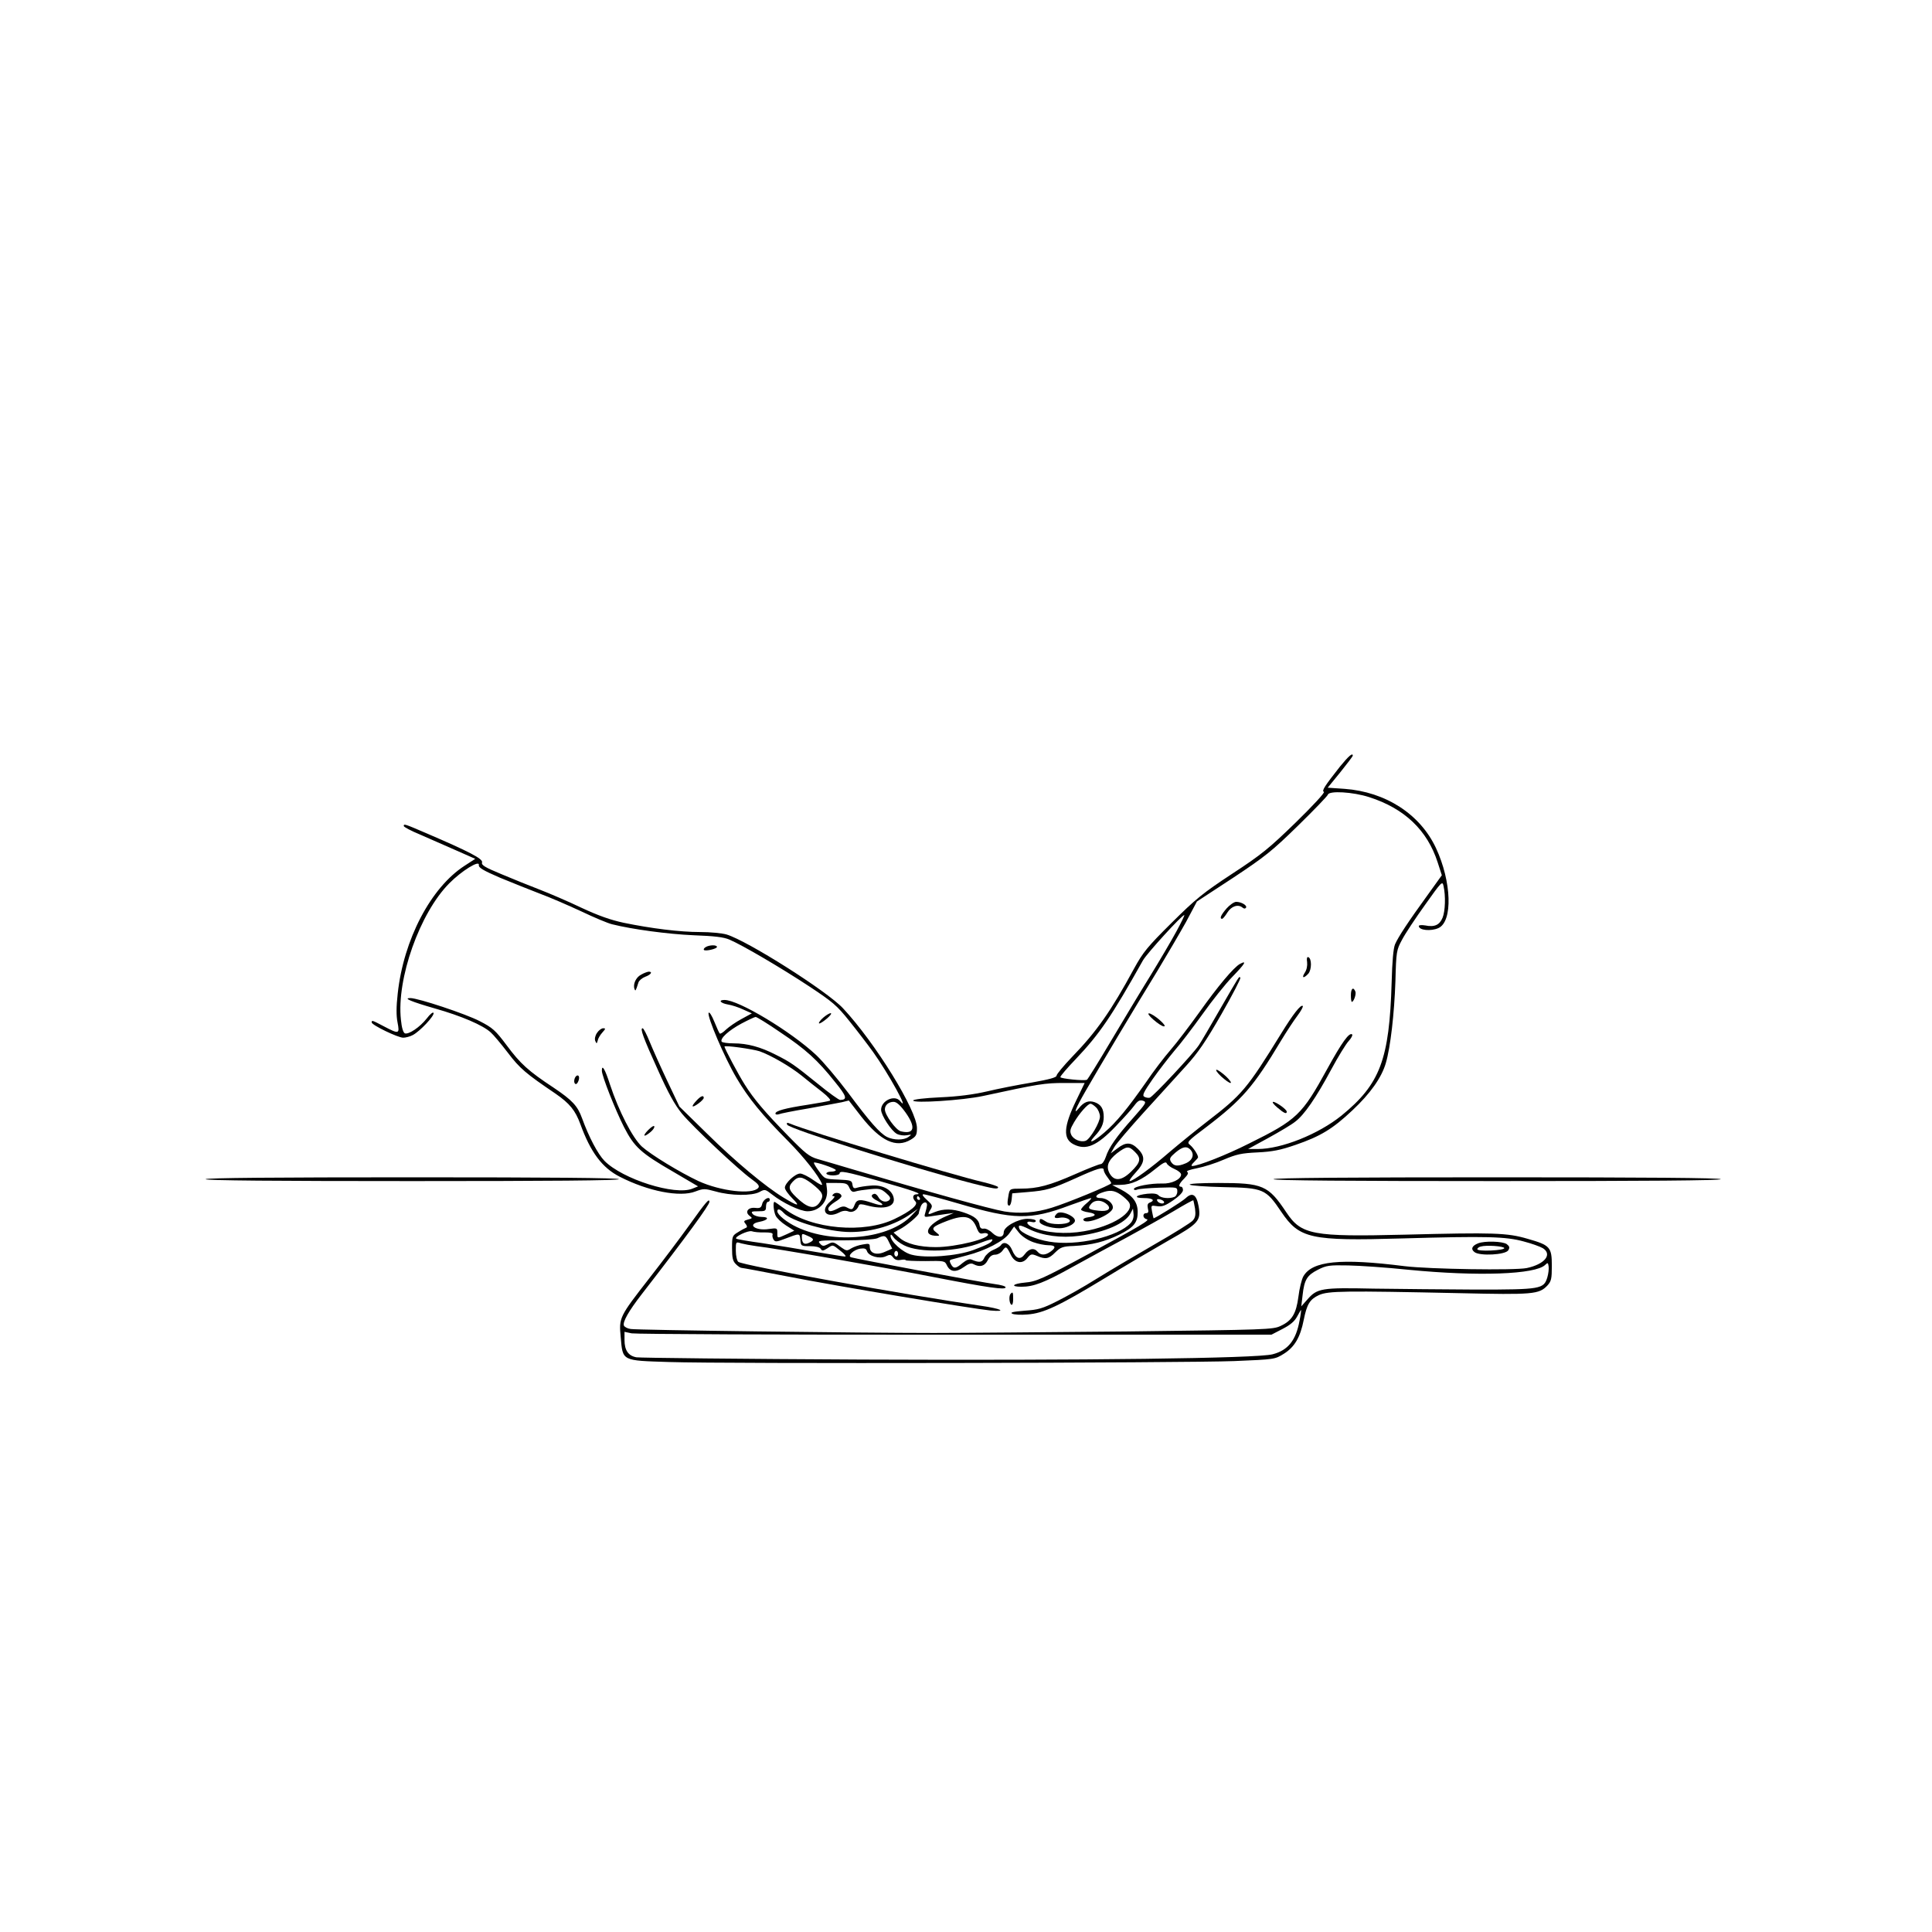
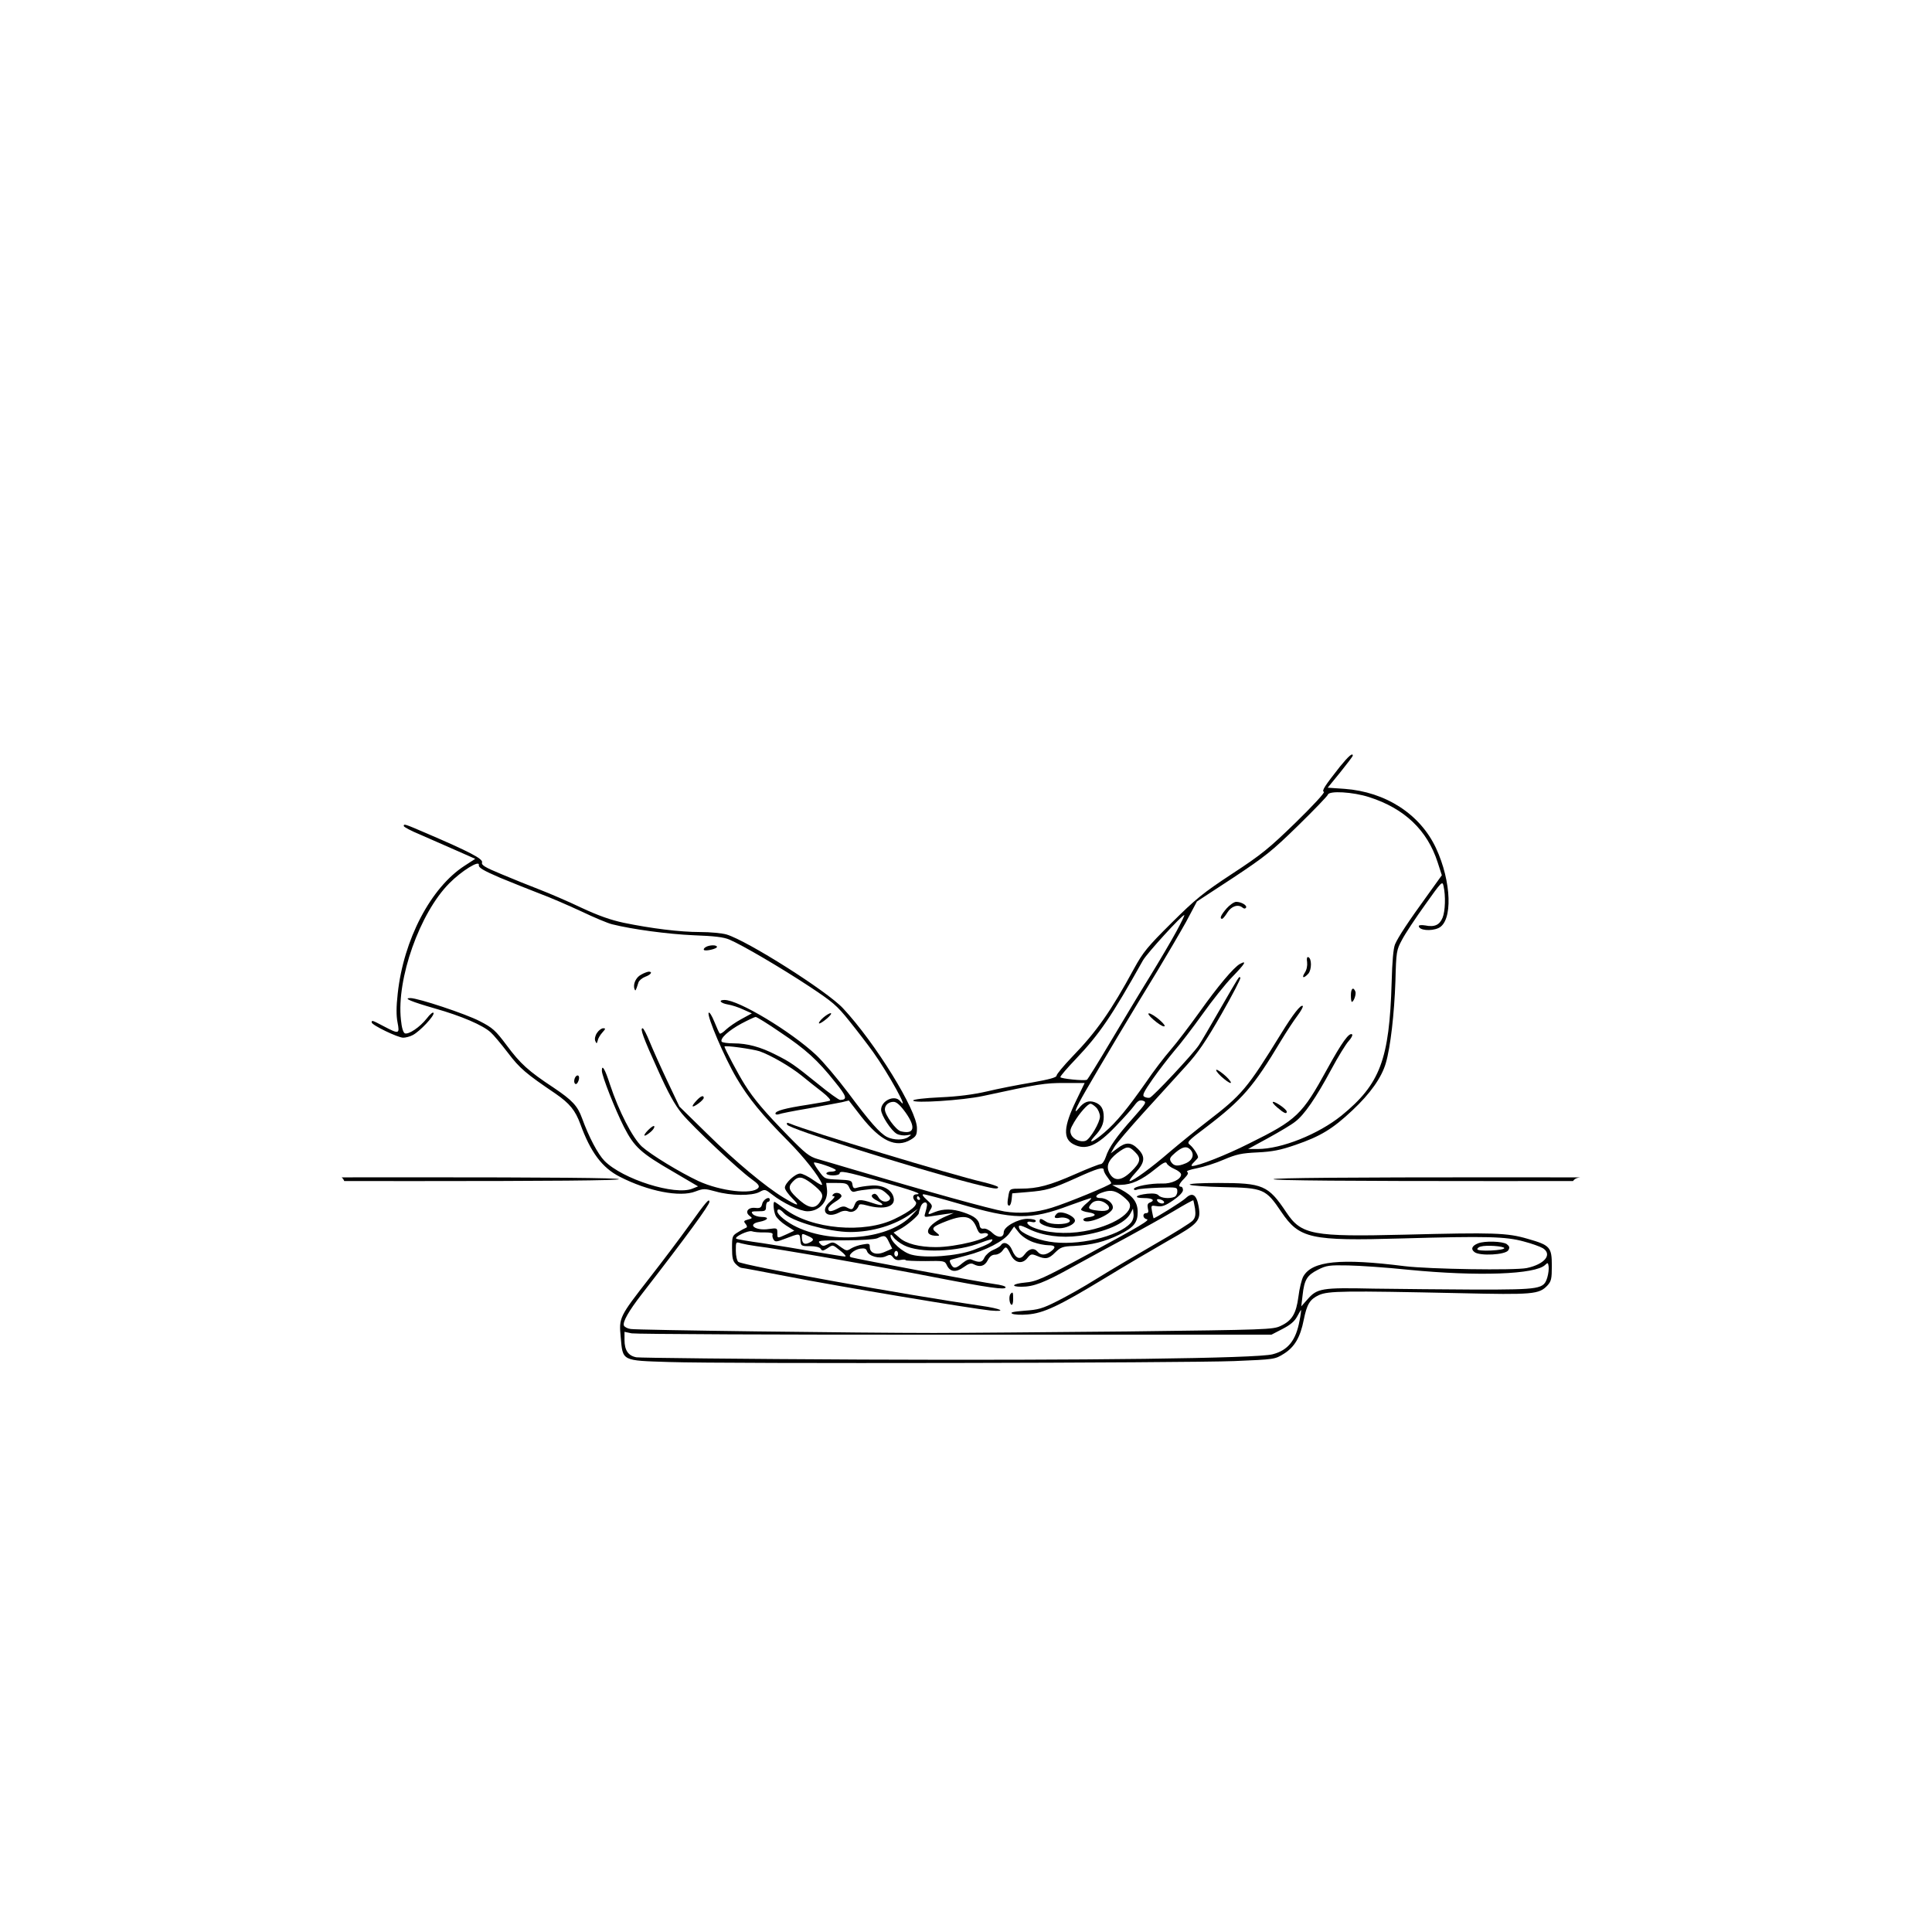
- <svg xmlns="http://www.w3.org/2000/svg" version="1.0" width="1024pt" height="1024pt" viewBox="0 0 1024 1024" preserveAspectRatio="xMidYMid meet">
-   <g transform="translate(0,1024) scale(0.1,-0.1)" fill="#000000" stroke="none">
-     <path d="M7103 6178 c-82 -104 -99 -130 -86 -135 7 -3 -59 -74 -148 -161 -142 -138 -182 -171 -338 -273 -155 -102 -193 -133 -321 -260 -129 -128 -151 -155 -200 -244 -121 -223 -198 -333 -327 -466 -46 -48 -83 -93 -83 -100 0 -10 -38 -20 -133 -37 -72 -12 -179 -33 -237 -47 -70 -16 -152 -27 -247 -31 -84 -4 -143 -11 -143 -17 0 -16 263 1 370 24 295 64 327 69 432 69 l107 0 -45 -93 c-67 -138 -71 -203 -14 -232 66 -34 124 -9 225 97 39 40 82 88 96 107 20 27 29 32 47 27 21 -7 17 -13 -51 -90 -89 -99 -130 -158 -146 -208 -7 -21 -19 -38 -27 -38 -8 0 -69 -24 -137 -54 -134 -59 -198 -76 -286 -76 -57 0 -59 -1 -65 -31 -8 -44 -8 -59 3 -59 6 0 11 15 13 33 l3 32 83 7 c98 8 126 16 253 73 116 53 149 62 149 44 0 -8 9 -25 20 -39 11 -14 20 -28 20 -31 0 -9 -236 -106 -315 -130 -85 -27 -172 -33 -251 -20 -76 13 -407 105 -804 223 -74 22 -158 47 -187 55 -44 13 -65 30 -155 122 -124 127 -183 196 -231 273 -32 50 -107 191 -107 201 0 8 149 -13 186 -25 60 -21 165 -82 224 -130 29 -24 77 -62 107 -85 33 -26 49 -45 41 -47 -7 -3 -58 -12 -114 -21 -125 -19 -174 -33 -174 -47 0 -5 7 -7 17 -4 9 4 79 18 157 31 78 14 158 29 178 33 l37 9 65 -84 c104 -132 186 -170 264 -123 28 17 32 25 32 61 0 94 -221 452 -392 635 -85 91 -505 357 -617 391 -24 7 -87 13 -140 13 -108 0 -259 19 -405 49 -70 15 -135 38 -225 80 -69 33 -169 76 -221 96 -52 20 -144 57 -203 82 -87 36 -107 48 -102 62 6 19 -70 58 -296 155 -114 49 -119 51 -119 38 0 -5 39 -26 88 -46 48 -21 133 -58 189 -83 l102 -45 -57 -37 c-179 -116 -323 -391 -354 -677 -8 -70 -8 -118 -1 -153 12 -62 8 -63 -72 -21 -63 33 -65 34 -65 21 0 -14 139 -81 167 -81 13 0 36 6 51 14 38 20 115 102 110 117 -2 7 -18 -5 -36 -29 -37 -47 -96 -86 -116 -79 -9 4 -17 30 -21 72 -24 217 100 566 256 723 65 66 162 126 157 97 -2 -14 22 -28 112 -67 63 -26 158 -64 210 -84 52 -19 151 -62 220 -94 69 -33 143 -64 165 -69 108 -27 295 -52 430 -58 111 -4 161 -10 191 -23 70 -30 271 -148 420 -246 127 -84 149 -102 216 -186 41 -51 97 -124 125 -163 82 -114 200 -329 143 -260 -29 34 -100 1 -100 -47 0 -29 54 -112 84 -128 14 -7 37 -10 53 -7 26 5 26 4 8 -9 -24 -18 -78 -18 -114 0 -38 20 -91 80 -207 236 -56 74 -131 163 -168 198 -135 126 -411 292 -486 292 -35 0 -22 -17 18 -24 20 -3 57 -15 82 -27 l45 -20 -55 -30 c-30 -16 -67 -42 -82 -56 -15 -15 -30 -24 -33 -21 -3 2 -16 31 -29 63 -13 32 -26 53 -30 47 -10 -17 83 -236 148 -346 63 -107 134 -194 275 -336 85 -86 161 -183 178 -226 4 -10 -13 -2 -44 20 -28 20 -60 36 -72 36 -26 0 -81 -51 -81 -75 0 -10 18 -35 40 -57 44 -44 31 -43 -48 5 -94 57 -254 190 -404 338 l-147 144 -64 135 c-35 74 -77 168 -93 207 -16 40 -33 73 -38 73 -15 0 3 -49 81 -221 55 -123 89 -184 127 -231 59 -71 300 -298 370 -348 35 -25 43 -36 35 -46 -31 -37 -199 -18 -317 36 -100 47 -251 139 -300 183 -50 47 -122 187 -169 329 -26 81 -43 110 -43 73 0 -28 71 -207 117 -298 55 -107 89 -138 262 -238 l131 -77 -30 -12 c-92 -38 -370 50 -466 147 -36 37 -83 127 -119 226 -24 66 -51 95 -152 163 -132 87 -175 126 -247 223 -60 80 -74 93 -144 129 -73 38 -326 122 -367 122 -41 0 5 -19 130 -55 141 -40 255 -89 296 -127 14 -12 55 -61 91 -108 63 -83 95 -110 253 -217 75 -52 104 -88 131 -161 54 -149 116 -232 209 -279 150 -77 319 -110 401 -78 43 16 48 16 107 0 80 -23 192 -24 232 -3 29 16 31 15 67 -13 57 -45 149 -89 188 -89 64 0 111 54 103 118 l-4 32 56 0 c50 0 57 -3 67 -26 9 -19 17 -24 32 -19 12 4 46 9 77 12 49 5 59 2 85 -20 22 -19 26 -28 18 -37 -17 -17 -47 -8 -59 16 -6 11 -16 19 -23 16 -20 -6 -14 -21 19 -37 45 -24 28 -30 -27 -11 -65 22 -83 20 -94 -9 -11 -28 -14 -29 -41 -15 -14 8 -27 7 -48 -5 -37 -19 -51 -19 -51 -1 0 8 16 23 35 35 19 11 35 25 35 31 0 16 -30 24 -43 11 -8 -8 -7 -11 3 -11 8 0 -1 -13 -19 -28 -57 -48 -22 -93 46 -59 18 10 36 12 50 6 22 -8 46 6 55 32 3 8 14 8 43 0 92 -25 154 -7 141 43 -10 42 -61 68 -121 62 -27 -2 -60 -7 -72 -11 -17 -6 -22 -2 -25 17 -3 21 -8 23 -75 26 -72 3 -72 3 -102 44 -17 23 -29 43 -27 46 7 6 116 -31 116 -40 0 -4 -11 -8 -25 -8 -14 0 -25 -4 -25 -10 0 -5 16 -10 35 -10 19 0 35 5 35 10 0 17 31 11 216 -41 179 -51 227 -68 192 -69 -21 0 -24 -20 -6 -38 17 -17 -24 -51 -109 -92 -162 -80 -442 -55 -582 51 -28 21 -54 39 -56 39 -9 0 -5 -49 6 -73 6 -13 31 -37 55 -52 l44 -28 -41 -19 c-51 -23 -49 -23 -49 8 0 25 -1 26 -45 20 -71 -11 -119 25 -50 38 47 9 55 26 12 26 -19 0 -40 7 -47 15 -11 13 -7 15 29 15 37 0 41 2 41 25 0 14 5 25 10 25 6 0 10 5 10 11 0 21 -34 3 -40 -21 -5 -21 -11 -25 -38 -22 -38 4 -56 -23 -28 -43 15 -11 14 -13 -10 -19 -22 -6 -24 -9 -12 -23 8 -10 9 -18 3 -20 -5 -2 -25 -12 -42 -23 -32 -19 -33 -22 -33 -85 0 -52 4 -69 20 -85 11 -11 24 -20 30 -20 5 0 114 -20 242 -45 275 -54 985 -172 1078 -181 91 -8 56 10 -50 25 -390 56 -1265 214 -1287 233 -7 6 -13 32 -13 59 0 48 0 48 28 39 15 -4 52 -11 82 -15 93 -10 670 -111 945 -165 288 -56 375 -68 375 -53 0 6 -26 13 -57 17 -58 7 -735 133 -762 142 -22 7 14 41 49 46 22 3 31 0 35 -13 9 -27 66 -43 99 -28 23 11 28 10 40 -6 9 -12 21 -16 39 -13 15 3 27 2 27 -1 0 -3 47 -5 104 -5 99 2 104 1 114 -21 17 -37 48 -41 90 -11 26 19 40 23 53 15 33 -17 58 -10 74 21 11 21 23 30 40 30 13 0 31 10 39 22 18 25 21 23 44 -24 22 -43 61 -50 88 -15 17 21 22 22 49 11 46 -20 64 -17 98 18 28 27 39 32 97 34 97 5 167 23 242 60 78 39 98 64 98 120 0 52 -26 86 -88 119 l-47 24 45 1 c57 1 111 25 182 83 43 35 58 42 62 31 3 -8 22 -22 41 -30 19 -8 35 -21 35 -29 0 -26 -51 -50 -100 -48 -58 2 -150 -15 -150 -29 0 -6 8 -7 18 -3 9 4 61 8 115 10 95 3 97 3 97 -20 0 -13 -7 -26 -16 -29 -27 -11 -71 -6 -83 8 -8 9 -26 12 -59 9 -64 -7 -78 -23 -19 -23 46 0 62 -12 31 -24 -11 -4 -14 -13 -10 -31 5 -18 2 -25 -9 -25 -21 0 -19 -28 3 -32 19 -4 -29 -33 -308 -184 -242 -131 -277 -147 -338 -152 -65 -6 -79 -22 -18 -22 64 0 120 21 269 104 73 40 202 111 287 156 85 46 199 110 253 142 55 33 100 58 102 56 1 -2 5 -22 9 -44 4 -32 2 -47 -12 -63 -9 -11 -102 -69 -207 -129 -104 -60 -242 -142 -305 -181 -63 -40 -156 -92 -206 -117 -79 -40 -101 -46 -173 -51 -62 -5 -79 -9 -66 -16 10 -5 46 -7 80 -4 85 6 166 44 410 192 110 67 263 157 340 201 158 89 171 104 158 180 -11 62 -33 77 -68 44 -21 -20 -168 -111 -171 -107 -1 1 -4 17 -8 36 -6 33 -6 33 27 28 25 -4 43 2 85 31 31 21 52 43 52 54 0 10 -4 18 -10 18 -17 0 -11 16 17 44 19 20 24 29 15 35 -7 4 15 12 52 19 36 7 100 27 143 46 66 28 93 34 178 38 80 4 121 12 202 40 131 45 196 84 301 183 95 89 155 174 177 250 25 85 45 262 51 434 4 159 6 166 35 220 16 31 71 114 122 185 88 124 92 128 98 100 12 -53 9 -134 -5 -168 -16 -39 -43 -51 -92 -41 -19 3 -34 2 -34 -3 0 -23 64 -29 104 -11 77 35 70 246 -13 424 -84 180 -267 298 -485 314 l-89 6 67 82 c36 45 66 84 66 88 0 17 -22 -2 -67 -57z m154 -163 c187 -60 308 -175 363 -346 l22 -68 -74 -103 c-106 -146 -157 -224 -174 -263 -9 -22 -15 -89 -18 -202 -12 -409 -61 -539 -266 -706 -123 -99 -318 -177 -444 -177 l-51 0 108 59 c60 33 124 71 142 86 47 35 110 126 190 275 37 69 79 137 93 152 14 15 22 31 19 35 -15 14 -55 -42 -132 -182 -134 -244 -160 -270 -415 -396 -123 -62 -269 -119 -301 -119 -7 0 -3 9 9 20 12 12 22 23 22 26 0 13 -24 50 -42 65 -19 15 -16 19 84 94 193 147 252 216 397 458 29 48 69 109 88 134 19 25 31 48 28 51 -10 10 -52 -44 -114 -145 -182 -295 -208 -325 -391 -466 -57 -44 -147 -117 -200 -162 -98 -85 -195 -155 -212 -155 -6 0 8 20 31 45 50 54 53 85 12 126 -36 36 -64 37 -109 2 l-35 -26 19 33 c10 18 82 102 159 187 77 84 176 194 221 243 63 69 105 130 188 275 59 103 104 190 100 193 -7 8 0 19 -111 -173 -47 -82 -96 -166 -109 -185 -32 -48 -244 -274 -260 -278 -7 -2 -20 0 -29 5 -12 7 -4 24 44 93 33 47 85 114 115 150 31 35 98 123 149 194 51 72 122 161 160 200 66 68 78 88 39 67 -33 -18 -117 -118 -215 -256 -51 -71 -119 -161 -153 -200 -33 -38 -92 -115 -129 -170 -98 -140 -158 -213 -221 -267 -60 -52 -93 -65 -52 -20 35 37 48 65 48 102 0 43 -14 66 -48 78 -32 11 -57 2 -84 -32 -32 -39 -18 -2 35 90 67 117 264 447 382 639 50 83 118 199 151 258 l58 109 191 125 c169 112 207 142 345 277 85 83 156 157 158 164 6 22 132 15 219 -13z m-1022 -712 c-26 -48 -89 -155 -140 -238 -51 -82 -145 -239 -210 -348 -64 -108 -120 -198 -124 -200 -15 -7 -141 6 -141 14 0 6 37 49 83 97 125 132 188 224 355 522 22 38 206 240 219 240 3 0 -16 -39 -42 -87z m-2100 -534 c135 -90 199 -148 291 -264 62 -76 67 -94 27 -95 -7 0 -59 37 -115 83 -130 105 -149 118 -227 157 -80 41 -150 60 -223 60 -31 0 -59 4 -63 9 -10 17 38 60 105 96 36 19 70 35 75 35 6 0 65 -36 130 -81z m665 -426 c56 -79 46 -117 -26 -99 -26 7 -84 87 -84 116 0 23 20 40 46 40 16 0 35 -17 64 -57z m1010 27 c11 -11 20 -33 20 -48 0 -31 -52 -119 -75 -128 -26 -10 -65 6 -77 31 -9 20 -6 31 15 67 29 49 73 98 87 98 6 0 19 -9 30 -20z m205 -235 c35 -34 31 -55 -19 -104 -51 -50 -90 -54 -115 -10 -20 37 -8 69 40 107 51 38 62 39 94 7z m293 13 c25 -25 14 -58 -24 -74 -43 -18 -63 -15 -78 9 -9 16 -5 23 24 48 37 31 59 36 78 17z m-2007 -180 c60 -47 67 -62 47 -95 -24 -41 -56 -40 -106 2 -61 53 -69 71 -41 101 30 32 49 30 100 -8z m1639 -60 c18 -13 38 -31 44 -41 32 -51 -86 -127 -239 -153 -97 -17 -200 -9 -271 21 -36 15 -40 37 -4 28 11 -3 20 0 20 6 0 6 -18 11 -44 11 -51 0 -126 -42 -126 -71 0 -30 -31 -32 -60 -4 -15 15 -36 25 -46 23 -13 -2 -20 4 -22 18 -4 30 -28 49 -85 68 -59 20 -107 20 -152 2 -39 -17 -41 -15 -22 15 11 18 8 24 -21 50 -21 19 -27 29 -17 29 9 0 92 -22 185 -49 295 -87 381 -88 589 -10 58 21 109 39 114 39 4 0 -5 -12 -22 -26 -17 -14 -31 -30 -31 -35 0 -5 18 -12 41 -15 43 -7 41 -20 -4 -26 -15 -2 -26 -7 -25 -13 9 -31 151 26 156 62 4 25 -31 53 -65 53 -32 0 -29 16 5 28 43 16 67 14 102 -10z m-1065 -18 c3 -5 1 -10 -4 -10 -6 0 -11 5 -11 10 0 6 2 10 4 10 3 0 8 -4 11 -10z m1295 -22 c0 -13 -32 -6 -37 9 -3 7 3 9 16 6 12 -3 21 -10 21 -15z m-301 -13 c23 -23 2 -38 -46 -32 -55 6 -61 12 -38 38 21 22 58 19 84 -6z m-956 -6 c-1 -8 -5 -25 -9 -38 -7 -22 -5 -23 27 -18 19 3 54 8 79 12 l45 6 -40 -17 c-103 -44 -131 -105 -47 -104 14 0 12 4 -6 18 -29 22 -20 31 58 61 95 36 134 26 159 -43 9 -21 16 -27 31 -23 11 3 23 1 26 -4 14 -23 -169 -69 -276 -69 -87 0 -158 18 -193 50 l-31 27 32 17 c37 19 102 74 102 86 0 5 5 21 10 35 10 27 37 30 33 4z m-759 -38 c40 -44 238 -101 353 -101 117 0 239 37 323 98 l35 25 -33 -35 c-117 -125 -412 -155 -608 -62 -54 25 -104 66 -104 84 0 16 15 12 34 -9z m1839 -53 c-66 -73 -285 -124 -432 -99 -70 11 -150 46 -158 68 -9 23 1 23 52 -2 72 -35 170 -48 266 -35 136 19 243 65 271 119 l13 25 3 -28 c2 -17 -4 -36 -15 -48z m-516 -102 c25 -9 62 -16 80 -16 38 0 42 -12 11 -34 -28 -20 -52 -20 -68 -1 -19 23 -46 18 -68 -12 -24 -33 -48 -26 -68 22 -14 35 -45 48 -59 25 -4 -6 -22 -17 -41 -25 -19 -8 -39 -26 -46 -40 -12 -27 -27 -29 -69 -11 -10 5 -27 -2 -47 -18 -36 -31 -48 -32 -62 -6 -8 15 -8 21 2 24 7 2 44 12 82 22 99 25 199 77 227 119 l24 34 27 -34 c17 -20 47 -39 75 -49z m-1425 52 c32 0 45 -3 43 -11 -3 -7 0 -19 5 -27 8 -13 15 -13 57 3 84 32 81 32 85 -5 3 -32 4 -33 51 -33 30 0 51 -5 57 -14 7 -12 12 -12 34 2 32 21 27 22 71 -13 21 -16 32 -30 24 -30 -8 0 -79 12 -159 25 -80 14 -205 35 -279 46 -74 10 -137 21 -139 24 -10 10 64 45 83 39 11 -4 41 -7 67 -6z m233 -20 c31 -14 32 -22 1 -36 -25 -11 -36 -1 -36 34 0 17 2 17 35 2z m506 -48 c83 -43 285 -36 412 15 31 12 57 19 57 15 0 -14 -25 -27 -100 -55 -89 -33 -255 -45 -329 -25 -47 12 -111 70 -111 99 0 11 5 9 16 -7 8 -12 33 -31 55 -42z m-79 16 l17 -34 -39 -17 c-44 -20 -80 -8 -80 26 0 18 -4 19 -37 13 -21 -3 -49 -13 -62 -21 -21 -14 -26 -13 -50 4 -43 32 -46 33 -74 18 -22 -11 -28 -11 -41 4 -15 16 -8 17 132 17 88 0 157 5 172 11 38 18 45 16 62 -21z m48 -61 c0 -8 -4 -15 -10 -15 -5 0 -10 7 -10 15 0 8 5 15 10 15 6 0 10 -7 10 -15z" />
-     <path d="M6501 5425 c-30 -35 -39 -55 -23 -55 4 1 16 15 27 33 21 34 57 46 80 27 8 -7 15 -7 19 -1 8 12 -25 31 -52 31 -11 0 -34 -16 -51 -35z" />
-     <path d="M6928 5140 c2 -18 -2 -40 -12 -55 -19 -29 -7 -33 18 -6 19 21 19 82 0 88 -7 2 -9 -8 -6 -27z" />
-     <path d="M7160 4965 c0 -19 2 -35 5 -35 10 0 24 40 19 54 -11 28 -24 17 -24 -19z" />
-     <path d="M6114 4835 c22 -19 46 -35 55 -35 10 0 1 13 -24 35 -22 19 -47 34 -55 34 -9 0 1 -14 24 -34z" />
-     <path d="M6472 4535 c21 -19 43 -35 50 -35 7 0 -4 16 -24 35 -21 19 -43 35 -50 35 -7 0 4 -16 24 -35z" />
-     <path d="M6770 4370 c35 -30 50 -37 50 -22 0 12 -57 52 -72 52 -7 -1 3 -14 22 -30z" />
-     <path d="M5602 3808 c-20 -20 -14 -28 16 -22 28 5 62 -10 50 -22 -17 -16 -98 -16 -122 0 -31 20 -36 20 -36 1 0 -16 58 -35 105 -35 34 0 77 19 82 37 8 25 -75 61 -95 41z" />
-     <path d="M3740 5220 c-8 -5 -12 -11 -9 -15 8 -8 69 6 69 16 0 12 -41 11 -60 -1z" />
-     <path d="M3398 5074 c-28 -14 -44 -51 -35 -76 5 -13 6 -12 21 35 3 10 20 24 36 30 30 11 41 27 18 27 -7 -1 -25 -7 -40 -16z" />
-     <path d="M4363 4846 c-15 -13 -25 -27 -22 -30 3 -3 21 8 40 24 19 16 29 29 22 30 -7 0 -25 -11 -40 -24z" />
-     <path d="M3164 4765 c-10 -15 -13 -32 -9 -42 7 -16 8 -16 13 2 2 11 13 30 25 43 17 19 18 22 4 22 -9 0 -24 -11 -33 -25z" />
-     <path d="M3046 4524 c-8 -22 4 -40 15 -23 11 18 11 39 0 39 -5 0 -12 -7 -15 -16z" />
-     <path d="M3692 4407 c-31 -33 -27 -42 8 -17 17 12 30 26 30 31 0 16 -16 10 -38 -14z" />
-     <path d="M4172 4279 c7 -21 662 -228 977 -310 122 -31 141 -34 141 -21 0 4 -35 16 -77 26 -176 41 -921 267 -1027 311 -14 6 -18 5 -14 -6z" />
-     <path d="M3435 4250 c-32 -33 -23 -40 13 -10 13 11 22 24 20 30 -2 6 -16 -3 -33 -20z" />
-     <path d="M1090 3990 c0 -7 372 -10 1095 -10 723 0 1095 3 1095 10 0 7 -372 10 -1095 10 -723 0 -1095 -3 -1095 -10z" />
-     <path d="M6750 3990 c0 -7 402 -10 1185 -10 783 0 1185 3 1185 10 0 7 -402 10 -1185 10 -783 0 -1185 -3 -1185 -10z" />
-     <path d="M6306 3961 c5 -5 86 -11 179 -13 211 -4 224 -9 306 -131 96 -142 154 -155 639 -141 452 13 551 10 646 -16 43 -11 89 -28 102 -36 51 -33 9 -85 -86 -105 -65 -13 -514 -6 -647 10 -340 43 -490 28 -537 -54 -9 -16 -21 -65 -26 -107 -12 -91 -34 -128 -95 -156 -40 -19 -74 -20 -812 -29 -423 -4 -885 -8 -1025 -8 -390 0 -1571 15 -1607 21 -17 2 -33 11 -36 18 -8 19 25 77 94 166 241 311 359 473 359 490 0 21 -18 0 -106 -123 -48 -67 -143 -193 -211 -280 -161 -207 -163 -210 -153 -315 11 -127 4 -123 257 -131 302 -10 2739 -5 2994 5 216 9 216 9 264 39 56 35 87 87 105 179 17 84 32 109 81 132 50 22 133 23 744 10 390 -9 422 -6 466 40 21 23 24 35 24 105 0 99 -9 109 -128 143 -109 32 -179 34 -652 22 -487 -12 -548 -1 -627 118 -96 144 -124 156 -362 156 -98 0 -156 -4 -150 -9z m1895 -492 c-19 -61 -34 -64 -376 -64 -165 1 -410 3 -545 5 -276 6 -299 2 -351 -58 l-32 -36 7 59 c9 83 24 106 81 135 45 23 60 25 160 23 61 -1 205 -11 320 -23 369 -36 674 -25 725 26 13 13 15 12 18 -8 2 -12 -1 -39 -7 -59z m-1313 -228 c-19 -105 -61 -158 -143 -179 -82 -22 -1002 -33 -2174 -28 -641 3 -1180 9 -1198 12 -43 8 -63 37 -63 92 l0 43 38 -8 c20 -4 792 -8 1714 -7 l1677 0 58 30 c41 21 64 40 78 66 11 20 20 36 21 35 1 -1 -2 -27 -8 -56z" />
-     <path d="M7834 3650 c-33 -13 -40 -31 -18 -47 29 -21 163 -14 178 10 9 15 7 21 -8 33 -22 15 -117 18 -152 4z m139 -25 c1 -6 -29 -11 -70 -13 -43 -2 -73 1 -73 7 0 5 8 12 18 14 30 9 122 2 125 -8z" />
-     <path d="M5357 3383 c-11 -10 -8 -51 3 -58 6 -4 10 8 10 29 0 37 -2 41 -13 29z" />
+ <svg xmlns="http://www.w3.org/2000/svg" version="1.0" id="레이어_1" x="0px" y="0px" viewBox="0 0 1024 1024" style="enable-background:new 0 0 1024 1024;" xml:space="preserve">
+   <g transform="translate(0,1024) scale(0.1,-0.1)">
+     <path d="M7103,6178c-82-104-99-130-86-135c7-3-59-74-148-161c-142-138-182-171-338-273c-155-102-193-133-321-260   c-129-128-151-155-200-244c-121-223-198-333-327-466c-46-48-83-93-83-100c0-10-38-20-133-37c-72-12-179-33-237-47   c-70-16-152-27-247-31c-84-4-143-11-143-17c0-16,263,1,370,24c295,64,327,69,432,69h107l-45-93c-67-138-71-203-14-232   c66-34,124-9,225,97c39,40,82,88,96,107c20,27,29,32,47,27c21-7,17-13-51-90c-89-99-130-158-146-208c-7-21-19-38-27-38   s-69-24-137-54c-134-59-198-76-286-76c-57,0-59-1-65-31c-8-44-8-59,3-59c6,0,11,15,13,33l3,32l83,7c98,8,126,16,253,73   c116,53,149,62,149,44c0-8,9-25,20-39s20-28,20-31c0-9-236-106-315-130c-85-27-172-33-251-20c-76,13-407,105-804,223   c-74,22-158,47-187,55c-44,13-65,30-155,122c-124,127-183,196-231,273c-32,50-107,191-107,201c0,8,149-13,186-25   c60-21,165-82,224-130c29-24,77-62,107-85c33-26,49-45,41-47c-7-3-58-12-114-21c-125-19-174-33-174-47c0-5,7-7,17-4   c9,4,79,18,157,31c78,14,158,29,178,33l37,9l65-84c104-132,186-170,264-123c28,17,32,25,32,61c0,94-221,452-392,635   c-85,91-505,357-617,391c-24,7-87,13-140,13c-108,0-259,19-405,49c-70,15-135,38-225,80c-69,33-169,76-221,96s-144,57-203,82   c-87,36-107,48-102,62c6,19-70,58-296,155c-114,49-119,51-119,38c0-5,39-26,88-46c48-21,133-58,189-83l102-45l-57-37   c-179-116-323-391-354-677c-8-70-8-118-1-153c12-62,8-63-72-21c-63,33-65,34-65,21c0-14,139-81,167-81c13,0,36,6,51,14   c38,20,115,102,110,117c-2,7-18-5-36-29c-37-47-96-86-116-79c-9,4-17,30-21,72c-24,217,100,566,256,723c65,66,162,126,157,97   c-2-14,22-28,112-67c63-26,158-64,210-84c52-19,151-62,220-94c69-33,143-64,165-69c108-27,295-52,430-58c111-4,161-10,191-23   c70-30,271-148,420-246c127-84,149-102,216-186c41-51,97-124,125-163c82-114,200-329,143-260c-29,34-100,1-100-47   c0-29,54-112,84-128c14-7,37-10,53-7c26,5,26,4,8-9c-24-18-78-18-114,0c-38,20-91,80-207,236c-56,74-131,163-168,198   c-135,126-411,292-486,292c-35,0-22-17,18-24c20-3,57-15,82-27l45-20l-55-30c-30-16-67-42-82-56c-15-15-30-24-33-21   c-3,2-16,31-29,63s-26,53-30,47c-10-17,83-236,148-346c63-107,134-194,275-336c85-86,161-183,178-226c4-10-13-2-44,20   c-28,20-60,36-72,36c-26,0-81-51-81-75c0-10,18-35,40-57c44-44,31-43-48,5c-94,57-254,190-404,338l-147,144l-64,135   c-35,74-77,168-93,207c-16,40-33,73-38,73c-15,0,3-49,81-221c55-123,89-184,127-231c59-71,300-298,370-348c35-25,43-36,35-46   c-31-37-199-18-317,36c-100,47-251,139-300,183c-50,47-122,187-169,329c-26,81-43,110-43,73c0-28,71-207,117-298   c55-107,89-138,262-238l131-77l-30-12c-92-38-370,50-466,147c-36,37-83,127-119,226c-24,66-51,95-152,163c-132,87-175,126-247,223   c-60,80-74,93-144,129c-73,38-326,122-367,122s5-19,130-55c141-40,255-89,296-127c14-12,55-61,91-108c63-83,95-110,253-217   c75-52,104-88,131-161c54-149,116-232,209-279c150-77,319-110,401-78c43,16,48,16,107,0c80-23,192-24,232-3c29,16,31,15,67-13   c57-45,149-89,188-89c64,0,111,54,103,118l-4,32h56c50,0,57-3,67-26c9-19,17-24,32-19c12,4,46,9,77,12c49,5,59,2,85-20   c22-19,26-28,18-37c-17-17-47-8-59,16c-6,11-16,19-23,16c-20-6-14-21,19-37c45-24,28-30-27-11c-65,22-83,20-94-9   c-11-28-14-29-41-15c-14,8-27,7-48-5c-37-19-51-19-51-1c0,8,16,23,35,35c19,11,35,25,35,31c0,16-30,24-43,11c-8-8-7-11,3-11   c8,0-1-13-19-28c-57-48-22-93,46-59c18,10,36,12,50,6c22-8,46,6,55,32c3,8,14,8,43,0c92-25,154-7,141,43c-10,42-61,68-121,62   c-27-2-60-7-72-11c-17-6-22-2-25,17c-3,21-8,23-75,26c-72,3-72,3-102,44c-17,23-29,43-27,46c7,6,116-31,116-40c0-4-11-8-25-8   s-25-4-25-10c0-5,16-10,35-10s35,5,35,10c0,17,31,11,216-41c179-51,227-68,192-69c-21,0-24-20-6-38c17-17-24-51-109-92   c-162-80-442-55-582,51c-28,21-54,39-56,39c-9,0-5-49,6-73c6-13,31-37,55-52l44-28l-41-19c-51-23-49-23-49,8c0,25-1,26-45,20   c-71-11-119,25-50,38c47,9,55,26,12,26c-19,0-40,7-47,15c-11,13-7,15,29,15c37,0,41,2,41,25c0,14,5,25,10,25c6,0,10,5,10,11   c0,21-34,3-40-21c-5-21-11-25-38-22c-38,4-56-23-28-43c15-11,14-13-10-19c-22-6-24-9-12-23c8-10,9-18,3-20c-5-2-25-12-42-23   c-32-19-33-22-33-85c0-52,4-69,20-85c11-11,24-20,30-20c5,0,114-20,242-45c275-54,985-172,1078-181c91-8,56,10-50,25   c-390,56-1265,214-1287,233c-7,6-13,32-13,59c0,48,0,48,28,39c15-4,52-11,82-15c93-10,670-111,945-165c288-56,375-68,375-53   c0,6-26,13-57,17c-58,7-735,133-762,142c-22,7,14,41,49,46c22,3,31,0,35-13c9-27,66-43,99-28c23,11,28,10,40-6c9-12,21-16,39-13   c15,3,27,2,27-1s47-5,104-5c99,2,104,1,114-21c17-37,48-41,90-11c26,19,40,23,53,15c33-17,58-10,74,21c11,21,23,30,40,30   c13,0,31,10,39,22c18,25,21,23,44-24c22-43,61-50,88-15c17,21,22,22,49,11c46-20,64-17,98,18c28,27,39,32,97,34c97,5,167,23,242,60   c78,39,98,64,98,120c0,52-26,86-88,119l-47,24l45,1c57,1,111,25,182,83c43,35,58,42,62,31c3-8,22-22,41-30s35-21,35-29   c0-26-51-50-100-48c-58,2-150-15-150-29c0-6,8-7,18-3c9,4,61,8,115,10c95,3,97,3,97-20c0-13-7-26-16-29c-27-11-71-6-83,8   c-8,9-26,12-59,9c-64-7-78-23-19-23c46,0,62-12,31-24c-11-4-14-13-10-31c5-18,2-25-9-25c-21,0-19-28,3-32c19-4-29-33-308-184   c-242-131-277-147-338-152c-65-6-79-22-18-22c64,0,120,21,269,104c73,40,202,111,287,156c85,46,199,110,253,142   c55,33,100,58,102,56c1-2,5-22,9-44c4-32,2-47-12-63c-9-11-102-69-207-129c-104-60-242-142-305-181c-63-40-156-92-206-117   c-79-40-101-46-173-51c-62-5-79-9-66-16c10-5,46-7,80-4c85,6,166,44,410,192c110,67,263,157,340,201c158,89,171,104,158,180   c-11,62-33,77-68,44c-21-20-168-111-171-107c-1,1-4,17-8,36c-6,33-6,33,27,28c25-4,43,2,85,31c31,21,52,43,52,54c0,10-4,18-10,18   c-17,0-11,16,17,44c19,20,24,29,15,35c-7,4,15,12,52,19c36,7,100,27,143,46c66,28,93,34,178,38c80,4,121,12,202,40   c131,45,196,84,301,183c95,89,155,174,177,250c25,85,45,262,51,434c4,159,6,166,35,220c16,31,71,114,122,185c88,124,92,128,98,100   c12-53,9-134-5-168c-16-39-43-51-92-41c-19,3-34,2-34-3c0-23,64-29,104-11c77,35,70,246-13,424c-84,180-267,298-485,314l-89,6   l67,82c36,45,66,84,66,88C7170,6252,7148,6233,7103,6178z M7257,6015c187-60,308-175,363-346l22-68l-74-103   c-106-146-157-224-174-263c-9-22-15-89-18-202c-12-409-61-539-266-706c-123-99-318-177-444-177h-51l108,59c60,33,124,71,142,86   c47,35,110,126,190,275c37,69,79,137,93,152s22,31,19,35c-15,14-55-42-132-182c-134-244-160-270-415-396c-123-62-269-119-301-119   c-7,0-3,9,9,20c12,12,22,23,22,26c0,13-24,50-42,65c-19,15-16,19,84,94c193,147,252,216,397,458c29,48,69,109,88,134s31,48,28,51   c-10,10-52-44-114-145c-182-295-208-325-391-466c-57-44-147-117-200-162c-98-85-195-155-212-155c-6,0,8,20,31,45   c50,54,53,85,12,126c-36,36-64,37-109,2l-35-26l19,33c10,18,82,102,159,187c77,84,176,194,221,243c63,69,105,130,188,275   c59,103,104,190,100,193c-7,8,0,19-111-173c-47-82-96-166-109-185c-32-48-244-274-260-278c-7-2-20,0-29,5c-12,7-4,24,44,93   c33,47,85,114,115,150c31,35,98,123,149,194c51,72,122,161,160,200c66,68,78,88,39,67c-33-18-117-118-215-256   c-51-71-119-161-153-200c-33-38-92-115-129-170c-98-140-158-213-221-267c-60-52-93-65-52-20c35,37,48,65,48,102c0,43-14,66-48,78   c-32,11-57,2-84-32c-32-39-18-2,35,90c67,117,264,447,382,639c50,83,118,199,151,258l58,109l191,125c169,112,207,142,345,277   c85,83,156,157,158,164C7044,6050,7170,6043,7257,6015z M6235,5303c-26-48-89-155-140-238c-51-82-145-239-210-348   c-64-108-120-198-124-200c-15-7-141,6-141,14c0,6,37,49,83,97c125,132,188,224,355,522c22,38,206,240,219,240   C6280,5390,6261,5351,6235,5303z M4135,4769c135-90,199-148,291-264c62-76,67-94,27-95c-7,0-59,37-115,83c-130,105-149,118-227,157   c-80,41-150,60-223,60c-31,0-59,4-63,9c-10,17,38,60,105,96c36,19,70,35,75,35C4011,4850,4070,4814,4135,4769z M4800,4343   c56-79,46-117-26-99c-26,7-84,87-84,116c0,23,20,40,46,40C4752,4400,4771,4383,4800,4343z M5810,4370c11-11,20-33,20-48   c0-31-52-119-75-128c-26-10-65,6-77,31c-9,20-6,31,15,67c29,49,73,98,87,98C5786,4390,5799,4381,5810,4370z M6015,4135   c35-34,31-55-19-104c-51-50-90-54-115-10c-20,37-8,69,40,107C5972,4166,5983,4167,6015,4135z M6308,4148c25-25,14-58-24-74   c-43-18-63-15-78,9c-9,16-5,23,24,48C6267,4162,6289,4167,6308,4148z M4301,3968c60-47,67-62,47-95c-24-41-56-40-106,2   c-61,53-69,71-41,101C4231,4008,4250,4006,4301,3968z M5940,3908c18-13,38-31,44-41c32-51-86-127-239-153c-97-17-200-9-271,21   c-36,15-40,37-4,28c11-3,20,0,20,6s-18,11-44,11c-51,0-126-42-126-71c0-30-31-32-60-4c-15,15-36,25-46,23c-13-2-20,4-22,18   c-4,30-28,49-85,68c-59,20-107,20-152,2c-39-17-41-15-22,15c11,18,8,24-21,50c-21,19-27,29-17,29c9,0,92-22,185-49   c295-87,381-88,589-10c58,21,109,39,114,39c4,0-5-12-22-26s-31-30-31-35s18-12,41-15c43-7,41-20-4-26c-15-2-26-7-25-13   c9-31,151,26,156,62c4,25-31,53-65,53c-32,0-29,16,5,28C5881,3934,5905,3932,5940,3908z M4875,3890c3-5,1-10-4-10c-6,0-11,5-11,10   c0,6,2,10,4,10C4867,3900,4872,3896,4875,3890z M6170,3868c0-13-32-6-37,9c-3,7,3,9,16,6C6161,3880,6170,3873,6170,3868z    M5869,3855c23-23,2-38-46-32c-55,6-61,12-38,38C5806,3883,5843,3880,5869,3855z M4913,3849c-1-8-5-25-9-38c-7-22-5-23,27-18   c19,3,54,8,79,12l45,6l-40-17c-103-44-131-105-47-104c14,0,12,4-6,18c-29,22-20,31,58,61c95,36,134,26,159-43c9-21,16-27,31-23   c11,3,23,1,26-4c14-23-169-69-276-69c-87,0-158,18-193,50l-31,27l32,17c37,19,102,74,102,86c0,5,5,21,10,35   C4890,3872,4917,3875,4913,3849z M4154,3811c40-44,238-101,353-101c117,0,239,37,323,98l35,25l-33-35c-117-125-412-155-608-62   c-54,25-104,66-104,84C4120,3836,4135,3832,4154,3811z M5993,3758c-66-73-285-124-432-99c-70,11-150,46-158,68c-9,23,1,23,52-2   c72-35,170-48,266-35c136,19,243,65,271,119l13,25l3-28C6010,3789,6004,3770,5993,3758z M5477,3656c25-9,62-16,80-16   c38,0,42-12,11-34c-28-20-52-20-68-1c-19,23-46,18-68-12c-24-33-48-26-68,22c-14,35-45,48-59,25c-4-6-22-17-41-25s-39-26-46-40   c-12-27-27-29-69-11c-10,5-27-2-47-18c-36-31-48-32-62-6c-8,15-8,21,2,24c7,2,44,12,82,22c99,25,199,77,227,119l24,34l27-34   C5419,3685,5449,3666,5477,3656z M4052,3708c32,0,45-3,43-11c-3-7,0-19,5-27c8-13,15-13,57,3c84,32,81,32,85-5c3-32,4-33,51-33   c30,0,51-5,57-14c7-12,12-12,34,2c32,21,27,22,71-13c21-16,32-30,24-30s-79,12-159,25c-80,14-205,35-279,46c-74,10-137,21-139,24   c-10,10,64,45,83,39C3996,3710,4026,3707,4052,3708z M4285,3688c31-14,32-22,1-36c-25-11-36-1-36,34C4250,3703,4252,3703,4285,3688   z M4791,3640c83-43,285-36,412,15c31,12,57,19,57,15c0-14-25-27-100-55c-89-33-255-45-329-25c-47,12-111,70-111,99c0,11,5,9,16-7   C4744,3670,4769,3651,4791,3640z M4712,3656l17-34l-39-17c-44-20-80-8-80,26c0,18-4,19-37,13c-21-3-49-13-62-21c-21-14-26-13-50,4   c-43,32-46,33-74,18c-22-11-28-11-41,4c-15,16-8,17,132,17c88,0,157,5,172,11C4688,3695,4695,3693,4712,3656z M4760,3595   c0-8-4-15-10-15c-5,0-10,7-10,15s5,15,10,15C4756,3610,4760,3603,4760,3595z" />
+     <path d="M6501,5425c-30-35-39-55-23-55c4,1,16,15,27,33c21,34,57,46,80,27c8-7,15-7,19-1c8,12-25,31-52,31   C6541,5460,6518,5444,6501,5425z" />
+     <path d="M6928,5140c2-18-2-40-12-55c-19-29-7-33,18-6c19,21,19,82,0,88C6927,5169,6925,5159,6928,5140z" />
+     <path d="M7160,4965c0-19,2-35,5-35c10,0,24,40,19,54C7173,5012,7160,5001,7160,4965z" />
+     <path d="M6114,4835c22-19,46-35,55-35c10,0,1,13-24,35c-22,19-47,34-55,34C6081,4869,6091,4855,6114,4835z" />
+     <path d="M6472,4535c21-19,43-35,50-35s-4,16-24,35c-21,19-43,35-50,35S6452,4554,6472,4535z" />
+     <path d="M6770,4370c35-30,50-37,50-22c0,12-57,52-72,52C6741,4399,6751,4386,6770,4370z" />
+     <path d="M5602,3808c-20-20-14-28,16-22c28,5,62-10,50-22c-17-16-98-16-122,0c-31,20-36,20-36,1c0-16,58-35,105-35c34,0,77,19,82,37   C5705,3792,5622,3828,5602,3808z" />
+     <path d="M3740,5220c-8-5-12-11-9-15c8-8,69,6,69,16C3800,5233,3759,5232,3740,5220z" />
+     <path d="M3398,5074c-28-14-44-51-35-76c5-13,6-12,21,35c3,10,20,24,36,30c30,11,41,27,18,27C3431,5089,3413,5083,3398,5074z" />
+     <path d="M4363,4846c-15-13-25-27-22-30s21,8,40,24s29,29,22,30C4396,4870,4378,4859,4363,4846z" />
+     <path d="M3164,4765c-10-15-13-32-9-42c7-16,8-16,13,2c2,11,13,30,25,43c17,19,18,22,4,22C3188,4790,3173,4779,3164,4765z" />
+     <path d="M3046,4524c-8-22,4-40,15-23c11,18,11,39,0,39C3056,4540,3049,4533,3046,4524z" />
+     <path d="M3692,4407c-31-33-27-42,8-17c17,12,30,26,30,31C3730,4437,3714,4431,3692,4407z" />
+     <path d="M4172,4279c7-21,662-228,977-310c122-31,141-34,141-21c0,4-35,16-77,26c-176,41-921,267-1027,311   C4172,4291,4168,4290,4172,4279z" />
+     <path d="M3435,4250c-32-33-23-40,13-10c13,11,22,24,20,30S3452,4267,3435,4250z" />
+     <path d="M2185,4000c-137.5,0-262.3-0.1-374.3-0.3c6.3-5.2,10.9-11.9,13.8-19.4c108.4-0.2,228.6-0.3,360.5-0.3c723,0,1095,3,1095,10   C3280,3997,2908,4000,2185,4000z" />
+     <path d="M8366.7,3998.2c2.9,0.5,5.7,0.9,8.6,1.4c-130.1,0.3-276.8,0.4-440.3,0.4c-783,0-1185-3-1185-10c0-7,402-10,1185-10   c147.8,0,281.9,0.1,402.4,0.3C8343.2,3989.1,8352.7,3995.7,8366.7,3998.2z" />
+     <path d="M6306,3961c5-5,86-11,179-13c211-4,224-9,306-131c96-142,154-155,639-141c452,13,551,10,646-16c43-11,89-28,102-36   c51-33,9-85-86-105c-65-13-514-6-647,10c-340,43-490,28-537-54c-9-16-21-65-26-107c-12-91-34-128-95-156c-40-19-74-20-812-29   c-423-4-885-8-1025-8c-390,0-1571,15-1607,21c-17,2-33,11-36,18c-8,19,25,77,94,166c241,311,359,473,359,490c0,21-18,0-106-123   c-48-67-143-193-211-280c-161-207-163-210-153-315c11-127,4-123,257-131c302-10,2739-5,2994,5c216,9,216,9,264,39   c56,35,87,87,105,179c17,84,32,109,81,132c50,22,133,23,744,10c390-9,422-6,466,40c21,23,24,35,24,105c0,99-9,109-128,143   c-109,32-179,34-652,22c-487-12-548-1-627,118c-96,144-124,156-362,156C6358,3970,6300,3966,6306,3961z M8201,3469   c-19-61-34-64-376-64c-165,1-410,3-545,5c-276,6-299,2-351-58l-32-36l7,59c9,83,24,106,81,135c45,23,60,25,160,23   c61-1,205-11,320-23c369-36,674-25,725,26c13,13,15,12,18-8C8210,3516,8207,3489,8201,3469z M6888,3241c-19-105-61-158-143-179   c-82-22-1002-33-2174-28c-641,3-1180,9-1198,12c-43,8-63,37-63,92v43l38-8c20-4,792-8,1714-7h1677l58,30c41,21,64,40,78,66   c11,20,20,36,21,35S6894,3270,6888,3241z" />
+     <path d="M7834,3650c-33-13-40-31-18-47c29-21,163-14,178,10c9,15,7,21-8,33C7964,3661,7869,3664,7834,3650z M7973,3625   c1-6-29-11-70-13c-43-2-73,1-73,7c0,5,8,12,18,14C7878,3642,7970,3635,7973,3625z" />
+     <path d="M5357,3383c-11-10-8-51,3-58c6-4,10,8,10,29C5370,3391,5368,3395,5357,3383z" />
  </g>
</svg>
